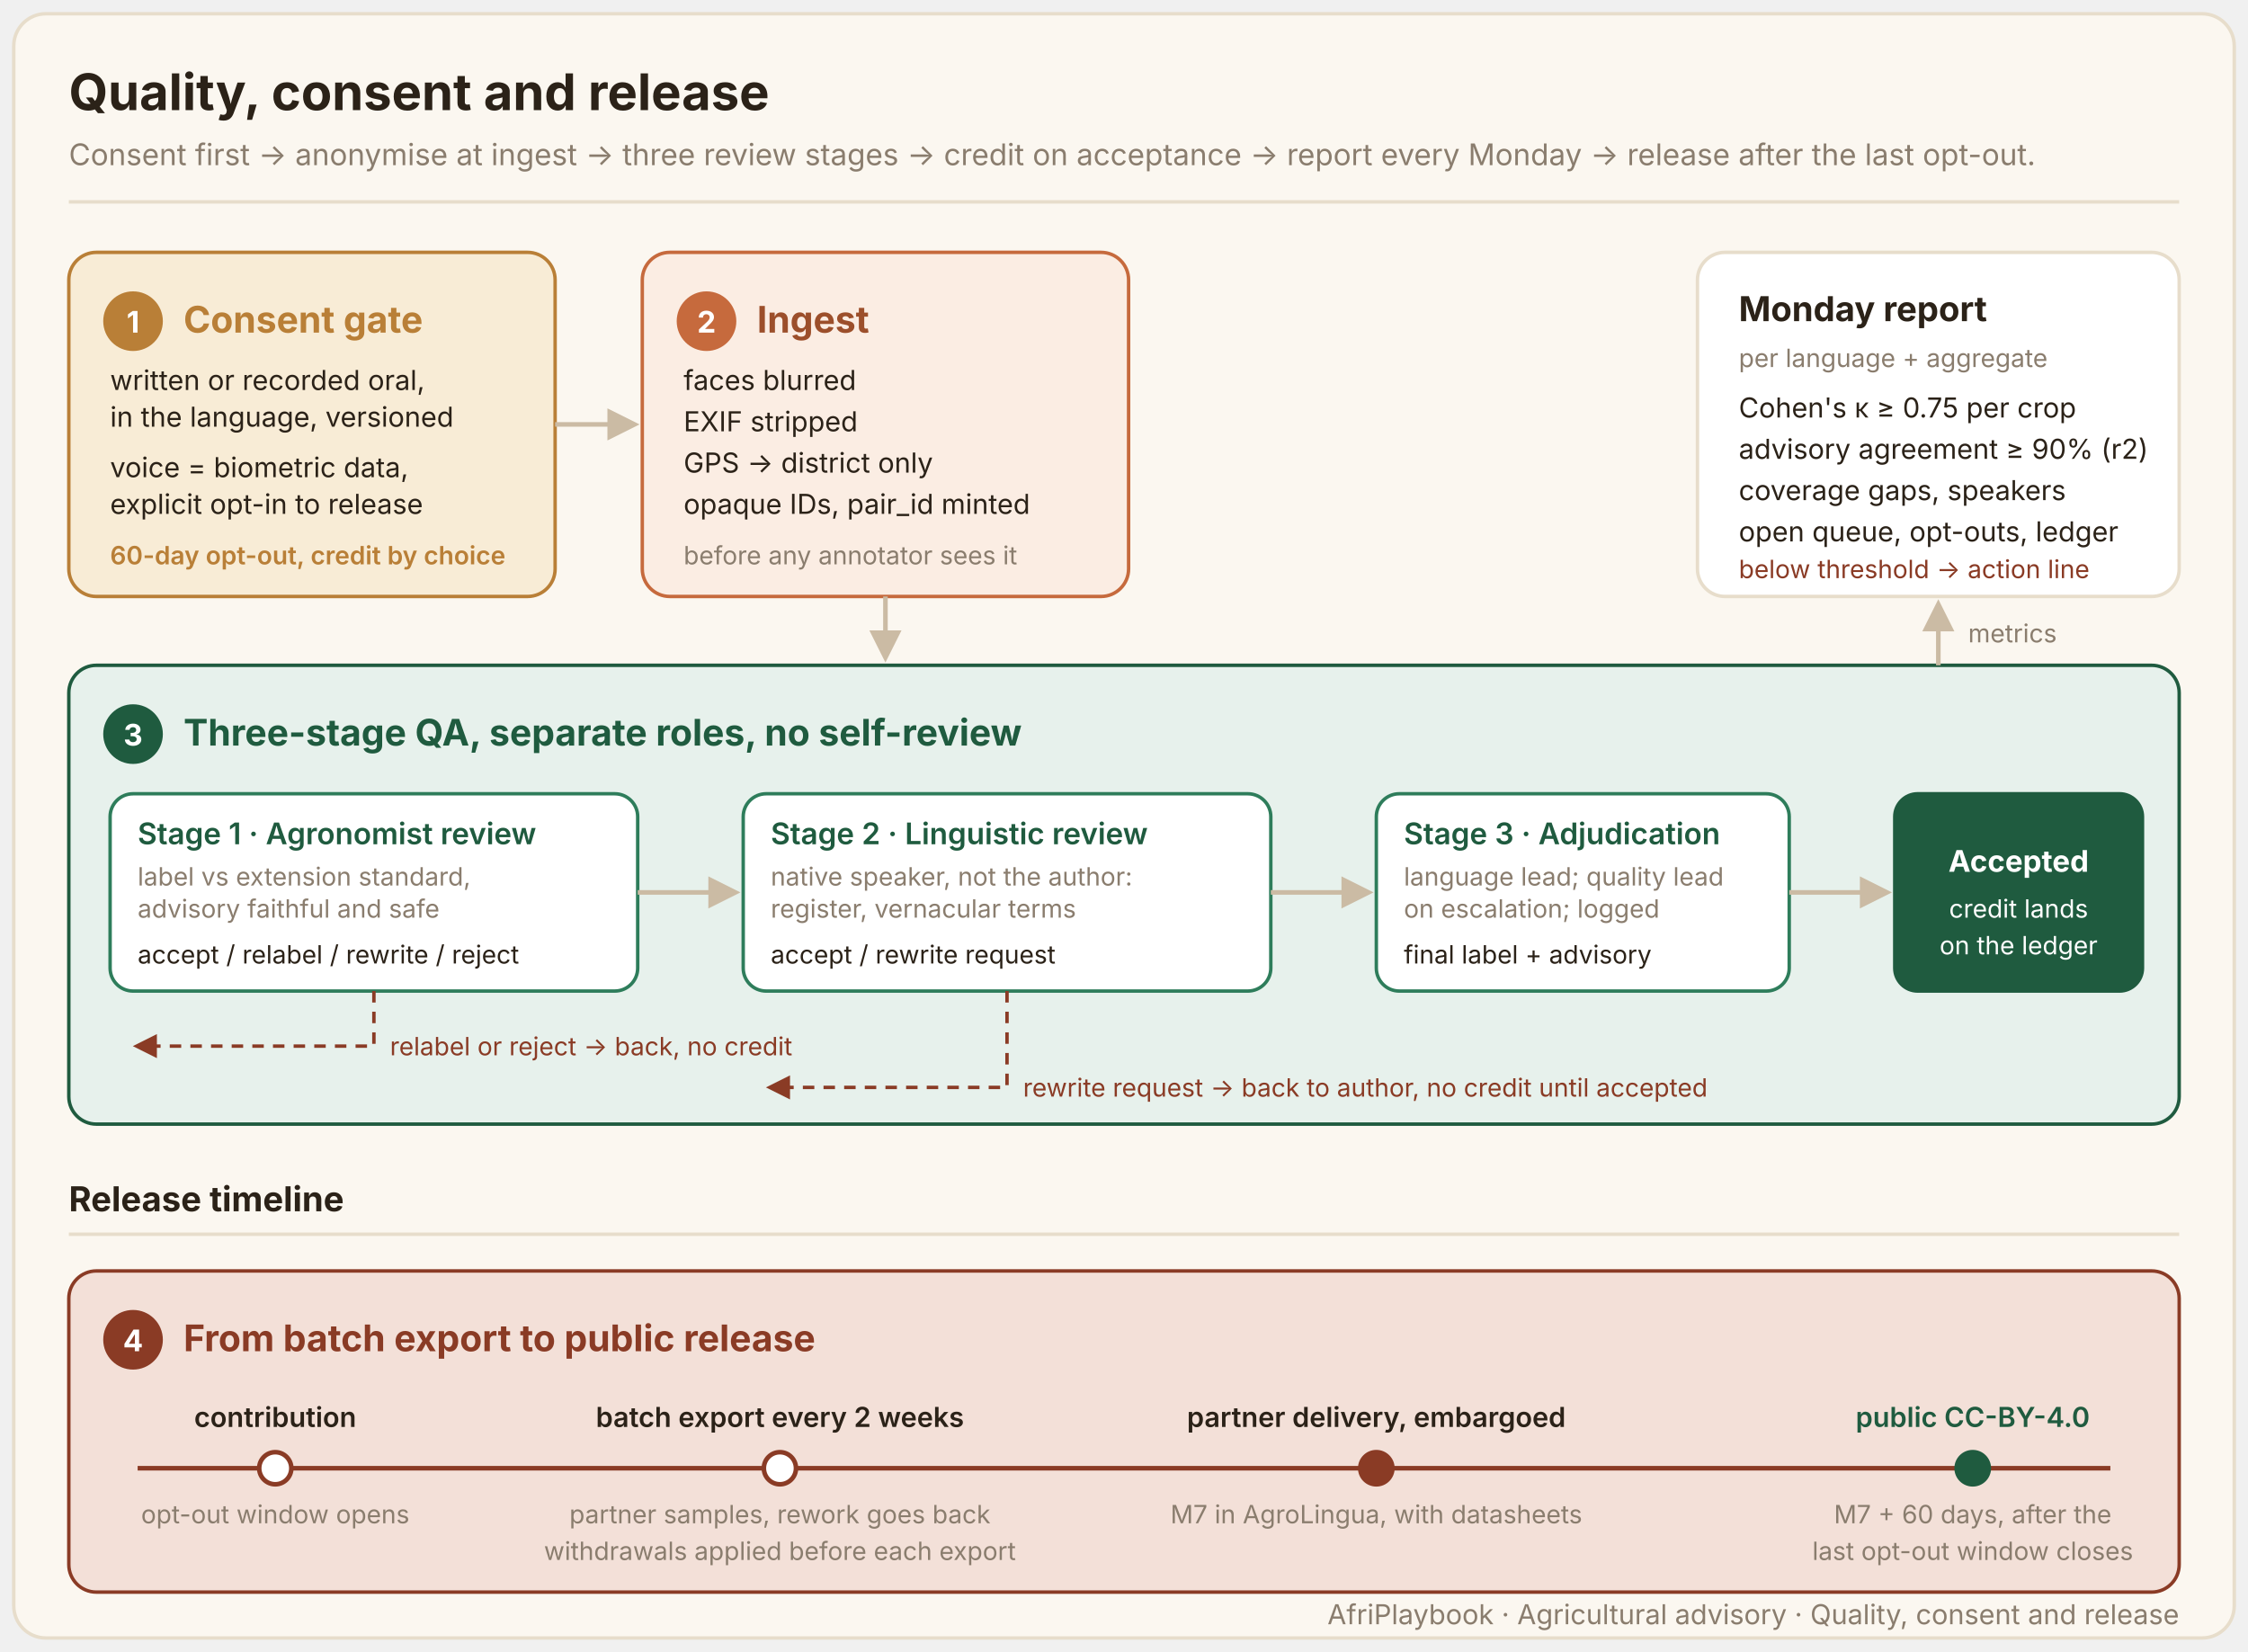
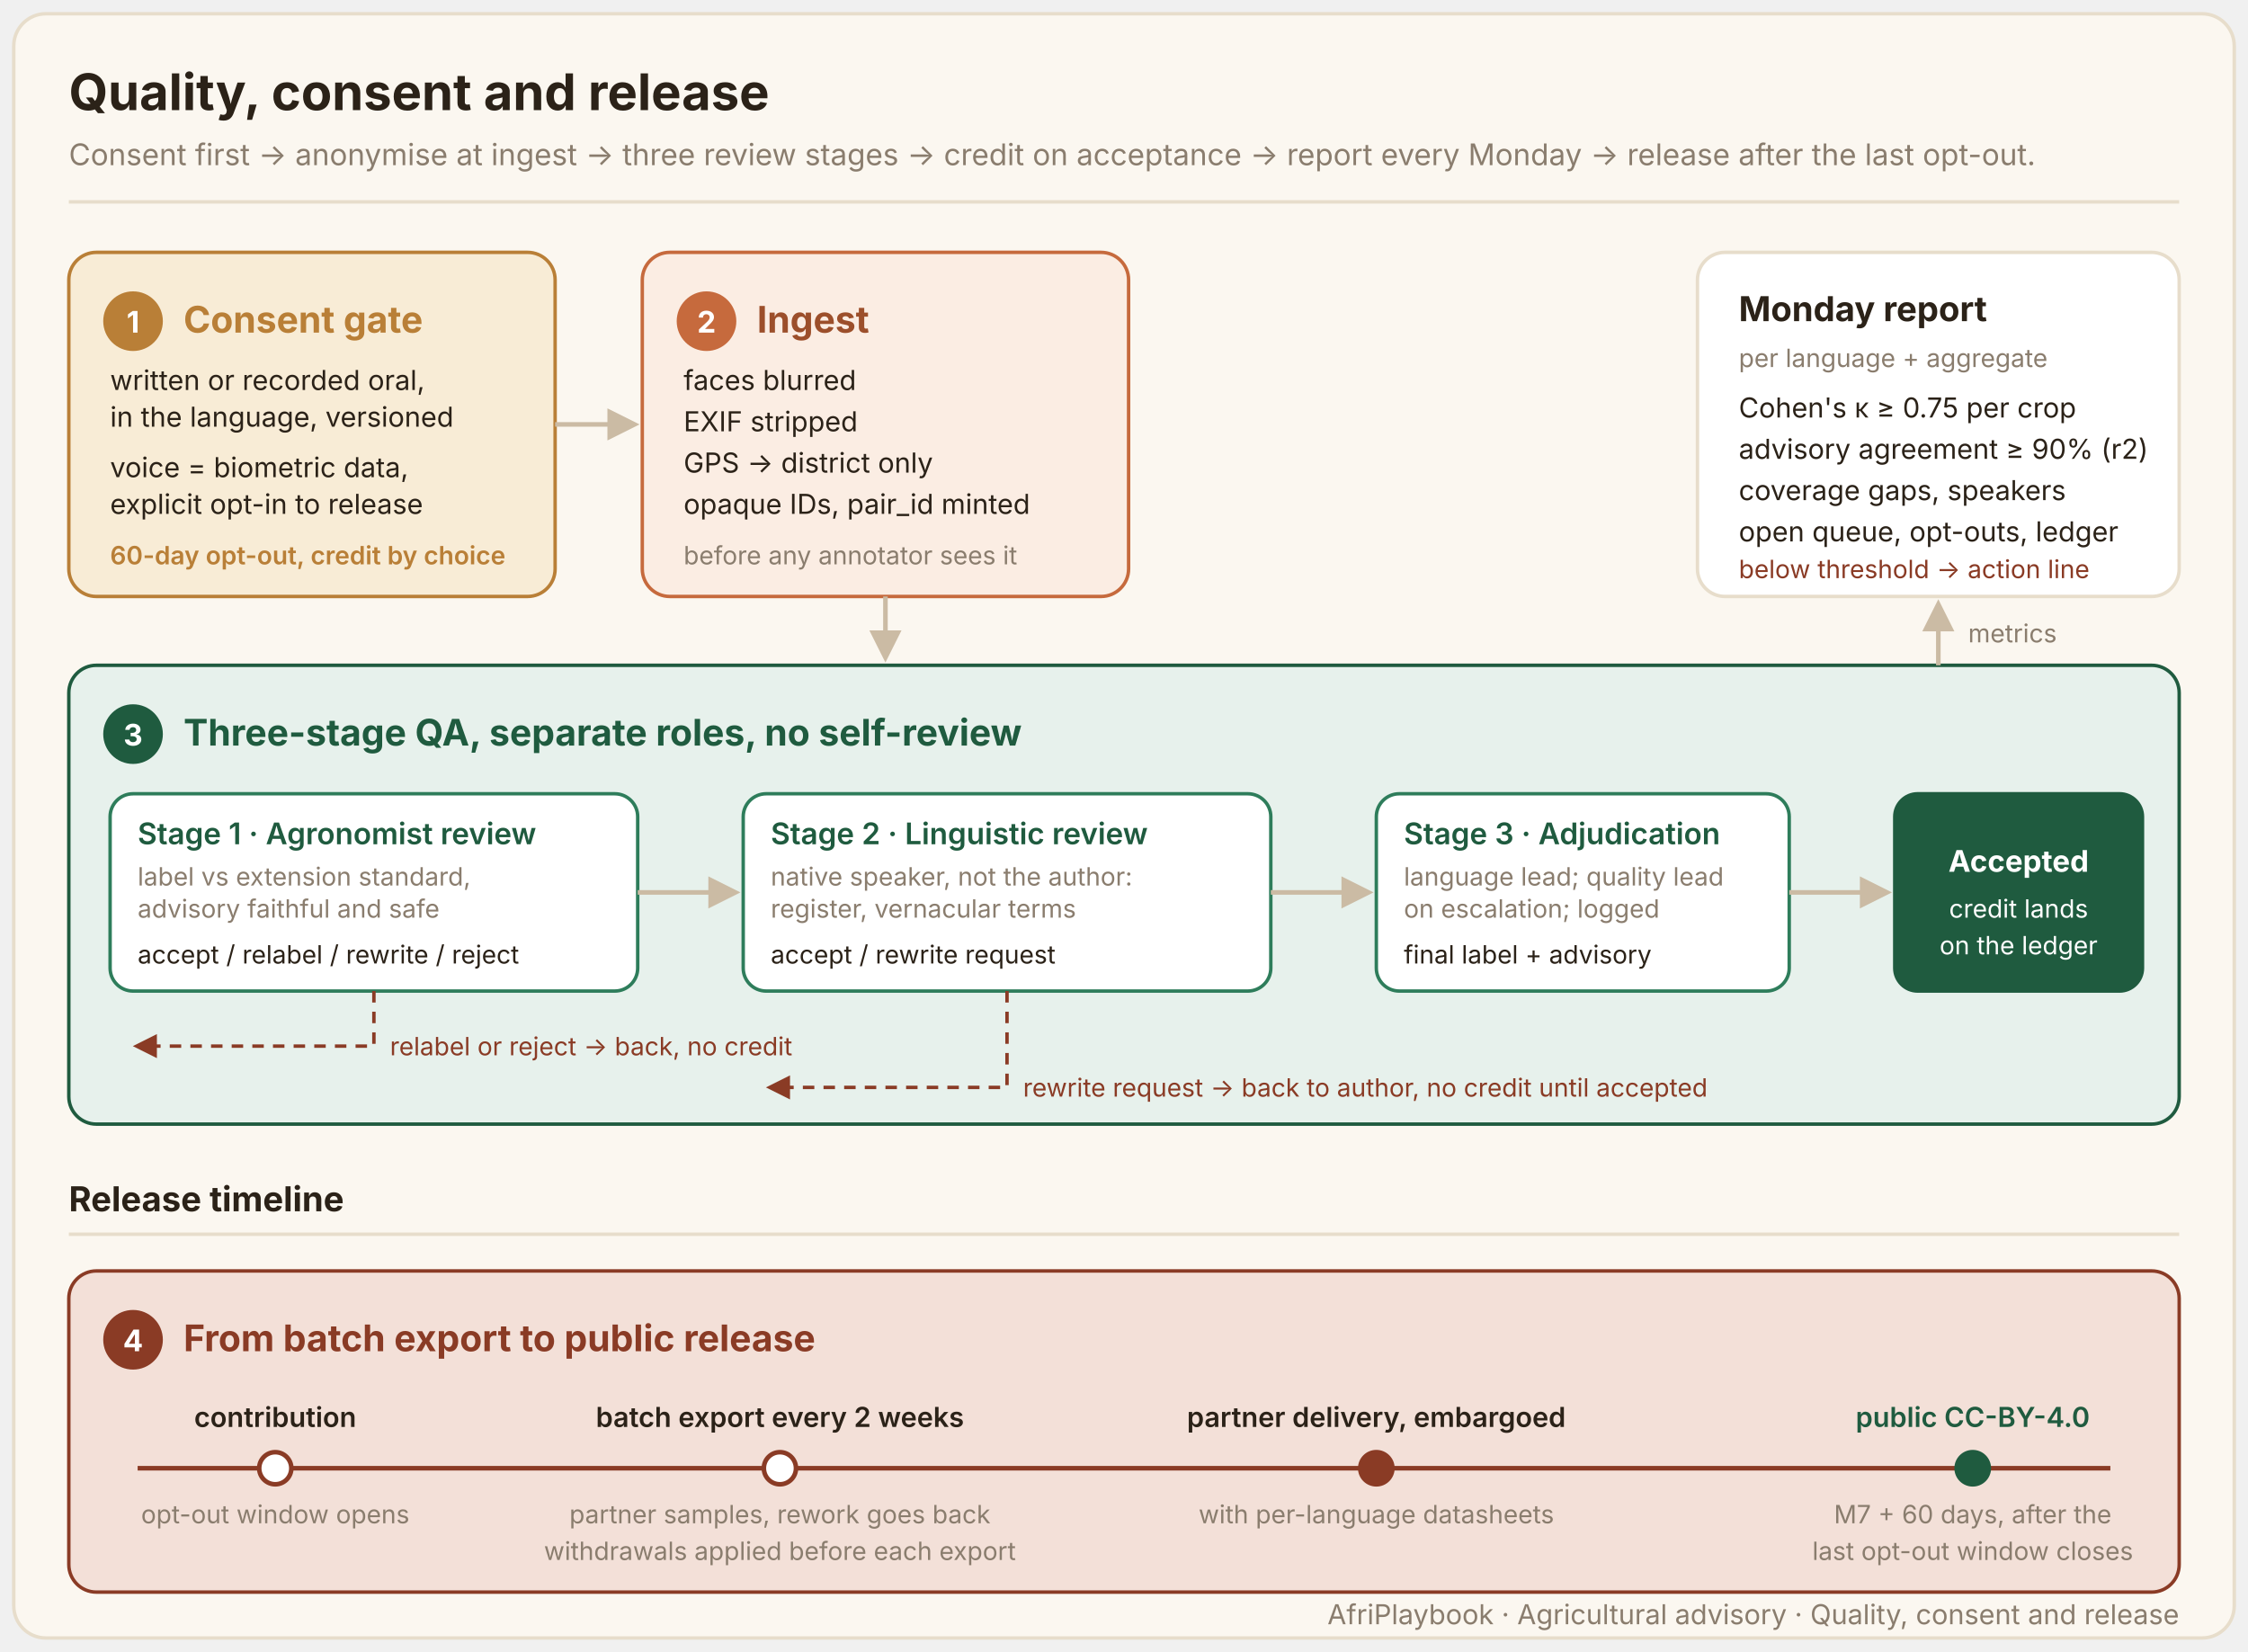
<svg xmlns="http://www.w3.org/2000/svg" viewBox="0 0 980 720" width="100%" font-family="Inter,'Segoe UI',Roboto,system-ui,sans-serif" role="img" aria-labelledby="qaTitle qaDesc">
  <rect x="6" y="6" width="968" height="708" rx="14" fill="#FBF7F0" stroke="#E7DDCB" stroke-width="1.5" />
  <text x="30" y="48" font-size="22" font-weight="700" fill="#2B2218">Quality, consent and release</text>
  <text x="30" y="72" font-size="13" fill="#8A7D6E">Consent first → anonymise at ingest → three review stages → credit on acceptance → report every Monday → release after the last opt-out.</text>
  <line x1="30" y1="88" x2="950" y2="88" stroke="#E7DDCB" stroke-width="1.5" />
  <defs>
    <marker id="qaArrow" viewBox="0 0 10 10" refX="8" refY="5" markerWidth="7" markerHeight="7" orient="auto-start-reverse">
      <path d="M0,0 L10,5 L0,10 z" fill="#CBBBA4" />
    </marker>
    <marker id="qaBack" viewBox="0 0 10 10" refX="8" refY="5" markerWidth="7" markerHeight="7" orient="auto-start-reverse">
      <path d="M0,0 L10,5 L0,10 z" fill="#8A3B25" />
    </marker>
  </defs>
  <g>
    <rect x="30" y="110" width="212" height="150" rx="12" fill="#F8ECD6" stroke="#B97F37" stroke-width="1.5" />
    <circle cx="58" cy="140" r="13" fill="#B97F37" />
    <text x="58" y="145" font-size="13" font-weight="700" fill="#FFFFFF" text-anchor="middle">1</text>
    <text x="80" y="145" font-size="16" font-weight="700" fill="#B97F37">Consent gate</text>
    <text x="48" y="170" font-size="12" fill="#2B2218">written or recorded oral,</text>
    <text x="48" y="186" font-size="12" fill="#2B2218">in the language, versioned</text>
    <text x="48" y="208" font-size="12" fill="#2B2218">voice = biometric data,</text>
    <text x="48" y="224" font-size="12" fill="#2B2218">explicit opt-in to release</text>
    <text x="48" y="246" font-size="11" font-weight="600" fill="#B97F37">60-day opt-out, credit by choice</text>
  </g>
  <line x1="242" y1="185" x2="276" y2="185" stroke="#CBBBA4" stroke-width="2" marker-end="url(#qaArrow)" />
  <g>
    <rect x="280" y="110" width="212" height="150" rx="12" fill="#FBEDE3" stroke="#C66A3D" stroke-width="1.5" />
    <circle cx="308" cy="140" r="13" fill="#C66A3D" />
    <text x="308" y="145" font-size="13" font-weight="700" fill="#FFFFFF" text-anchor="middle">2</text>
    <text x="330" y="145" font-size="16" font-weight="700" fill="#9C4F2B">Ingest</text>
    <text x="298" y="170" font-size="12" fill="#2B2218">faces blurred</text>
    <text x="298" y="188" font-size="12" fill="#2B2218">EXIF stripped</text>
    <text x="298" y="206" font-size="12" fill="#2B2218">GPS → district only</text>
    <text x="298" y="224" font-size="12" fill="#2B2218">opaque IDs, pair_id minted</text>
    <text x="298" y="246" font-size="11" fill="#8A7D6E">before any annotator sees it</text>
  </g>
  <g>
    <rect x="740" y="110" width="210" height="150" rx="12" fill="#FFFFFF" stroke="#E7DDCB" stroke-width="1.5" />
    <text x="758" y="140" font-size="15" font-weight="700" fill="#2B2218">Monday report</text>
    <text x="758" y="160" font-size="11" fill="#8A7D6E">per language + aggregate</text>
    <text x="758" y="182" font-size="12" fill="#2B2218">Cohen's κ ≥ 0.75 per crop</text>
    <text x="758" y="200" font-size="12" fill="#2B2218">advisory agreement ≥ 90% (r2)</text>
    <text x="758" y="218" font-size="12" fill="#2B2218">coverage gaps, speakers</text>
    <text x="758" y="236" font-size="12" fill="#2B2218">open queue, opt-outs, ledger</text>
    <text x="758" y="252" font-size="11" fill="#8A3B25">below threshold → action line</text>
  </g>
  <g>
    <rect x="30" y="290" width="920" height="200" rx="12" fill="#E7F1EC" stroke="#1F5B3F" stroke-width="1.5" />
    <circle cx="58" cy="320" r="13" fill="#1F5B3F" />
    <text x="58" y="325" font-size="13" font-weight="700" fill="#FFFFFF" text-anchor="middle">3</text>
    <text x="80" y="325" font-size="16" font-weight="700" fill="#1F5B3F">Three-stage QA, separate roles, no self-review</text>
    <rect x="48" y="346" width="230" height="86" rx="10" fill="#FFFFFF" stroke="#2E7D5B" stroke-width="1.5" />
    <text x="60" y="368" font-size="13" font-weight="600" fill="#1F5B3F">Stage 1 · Agronomist review</text>
    <text x="60" y="386" font-size="11" fill="#8A7D6E">label vs extension standard,</text>
    <text x="60" y="400" font-size="11" fill="#8A7D6E">advisory faithful and safe</text>
    <text x="60" y="420" font-size="11" fill="#2B2218">accept / relabel / rewrite / reject</text>
    <line x1="278" y1="389" x2="320" y2="389" stroke="#CBBBA4" stroke-width="2" marker-end="url(#qaArrow)" />
    <rect x="324" y="346" width="230" height="86" rx="10" fill="#FFFFFF" stroke="#2E7D5B" stroke-width="1.5" />
    <text x="336" y="368" font-size="13" font-weight="600" fill="#1F5B3F">Stage 2 · Linguistic review</text>
    <text x="336" y="386" font-size="11" fill="#8A7D6E">native speaker, not the author:</text>
    <text x="336" y="400" font-size="11" fill="#8A7D6E">register, vernacular terms</text>
    <text x="336" y="420" font-size="11" fill="#2B2218">accept / rewrite request</text>
    <line x1="554" y1="389" x2="596" y2="389" stroke="#CBBBA4" stroke-width="2" marker-end="url(#qaArrow)" />
    <rect x="600" y="346" width="180" height="86" rx="10" fill="#FFFFFF" stroke="#2E7D5B" stroke-width="1.5" />
    <text x="612" y="368" font-size="13" font-weight="600" fill="#1F5B3F">Stage 3 · Adjudication</text>
    <text x="612" y="386" font-size="11" fill="#8A7D6E">language lead; quality lead</text>
    <text x="612" y="400" font-size="11" fill="#8A7D6E">on escalation; logged</text>
    <text x="612" y="420" font-size="11" fill="#2B2218">final label + advisory</text>
    <line x1="780" y1="389" x2="822" y2="389" stroke="#CBBBA4" stroke-width="2" marker-end="url(#qaArrow)" />
    <rect x="826" y="346" width="108" height="86" rx="10" fill="#1F5B3F" stroke="#1F5B3F" stroke-width="1.5" />
    <text x="880" y="380" font-size="13" font-weight="700" fill="#FFFFFF" text-anchor="middle">Accepted</text>
    <text x="880" y="400" font-size="11" fill="#FFFFFF" text-anchor="middle">credit lands</text>
    <text x="880" y="416" font-size="11" fill="#FFFFFF" text-anchor="middle">on the ledger</text>
    <path d="M163 432 L163 456 L60 456" fill="none" stroke="#8A3B25" stroke-width="1.5" stroke-dasharray="5 4" marker-end="url(#qaBack)" />
    <text x="170" y="460" font-size="11" fill="#8A3B25">relabel or reject → back, no credit</text>
    <path d="M439 432 L439 474 L336 474" fill="none" stroke="#8A3B25" stroke-width="1.5" stroke-dasharray="5 4" marker-end="url(#qaBack)" />
    <text x="446" y="478" font-size="11" fill="#8A3B25">rewrite request → back to author, no credit until accepted</text>
  </g>
  <line x1="386" y1="260" x2="386" y2="286" stroke="#CBBBA4" stroke-width="2" marker-end="url(#qaArrow)" />
  <line x1="845" y1="290" x2="845" y2="264" stroke="#CBBBA4" stroke-width="2" marker-end="url(#qaArrow)" />
  <text x="858" y="280" font-size="11" fill="#8A7D6E">metrics</text>
  <text x="30" y="528" font-size="15" font-weight="700" fill="#2B2218">Release timeline</text>
  <line x1="30" y1="538" x2="950" y2="538" stroke="#E7DDCB" stroke-width="1.5" />
  <g>
    <rect x="30" y="554" width="920" height="140" rx="12" fill="#F3E0D8" stroke="#8A3B25" stroke-width="1.5" />
    <circle cx="58" cy="584" r="13" fill="#8A3B25" />
    <text x="58" y="589" font-size="13" font-weight="700" fill="#FFFFFF" text-anchor="middle">4</text>
    <text x="80" y="589" font-size="16" font-weight="700" fill="#8A3B25">From batch export to public release</text>
    <line x1="60" y1="640" x2="920" y2="640" stroke="#8A3B25" stroke-width="2" />
    <circle cx="120" cy="640" r="7" fill="#FFFFFF" stroke="#8A3B25" stroke-width="2" />
    <text x="120" y="622" font-size="12" font-weight="600" fill="#2B2218" text-anchor="middle">contribution</text>
    <text x="120" y="664" font-size="11" fill="#8A7D6E" text-anchor="middle">opt-out window opens</text>
    <circle cx="340" cy="640" r="7" fill="#FFFFFF" stroke="#8A3B25" stroke-width="2" />
    <text x="340" y="622" font-size="12" font-weight="600" fill="#2B2218" text-anchor="middle">batch export every 2 weeks</text>
    <text x="340" y="664" font-size="11" fill="#8A7D6E" text-anchor="middle">partner samples, rework goes back</text>
    <text x="340" y="680" font-size="11" fill="#8A7D6E" text-anchor="middle">withdrawals applied before each export</text>
    <circle cx="600" cy="640" r="7" fill="#8A3B25" stroke="#8A3B25" stroke-width="2" />
    <text x="600" y="622" font-size="12" font-weight="600" fill="#2B2218" text-anchor="middle">partner delivery, embargoed</text>
-     <text x="600" y="664" font-size="11" fill="#8A7D6E" text-anchor="middle">M7 in AgroLingua, with datasheets</text>
+     <text x="600" y="664" font-size="11" fill="#8A7D6E" text-anchor="middle">with per-language datasheets</text>
    <circle cx="860" cy="640" r="7" fill="#1F5B3F" stroke="#1F5B3F" stroke-width="2" />
    <text x="860" y="622" font-size="12" font-weight="600" fill="#1F5B3F" text-anchor="middle">public CC-BY-4.0</text>
    <text x="860" y="664" font-size="11" fill="#8A7D6E" text-anchor="middle">M7 + 60 days, after the</text>
    <text x="860" y="680" font-size="11" fill="#8A7D6E" text-anchor="middle">last opt-out window closes</text>
  </g>
  <text x="950" y="708" font-size="12" fill="#8A7D6E" text-anchor="end">AfriPlaybook · Agricultural advisory · Quality, consent and release</text>
</svg>
